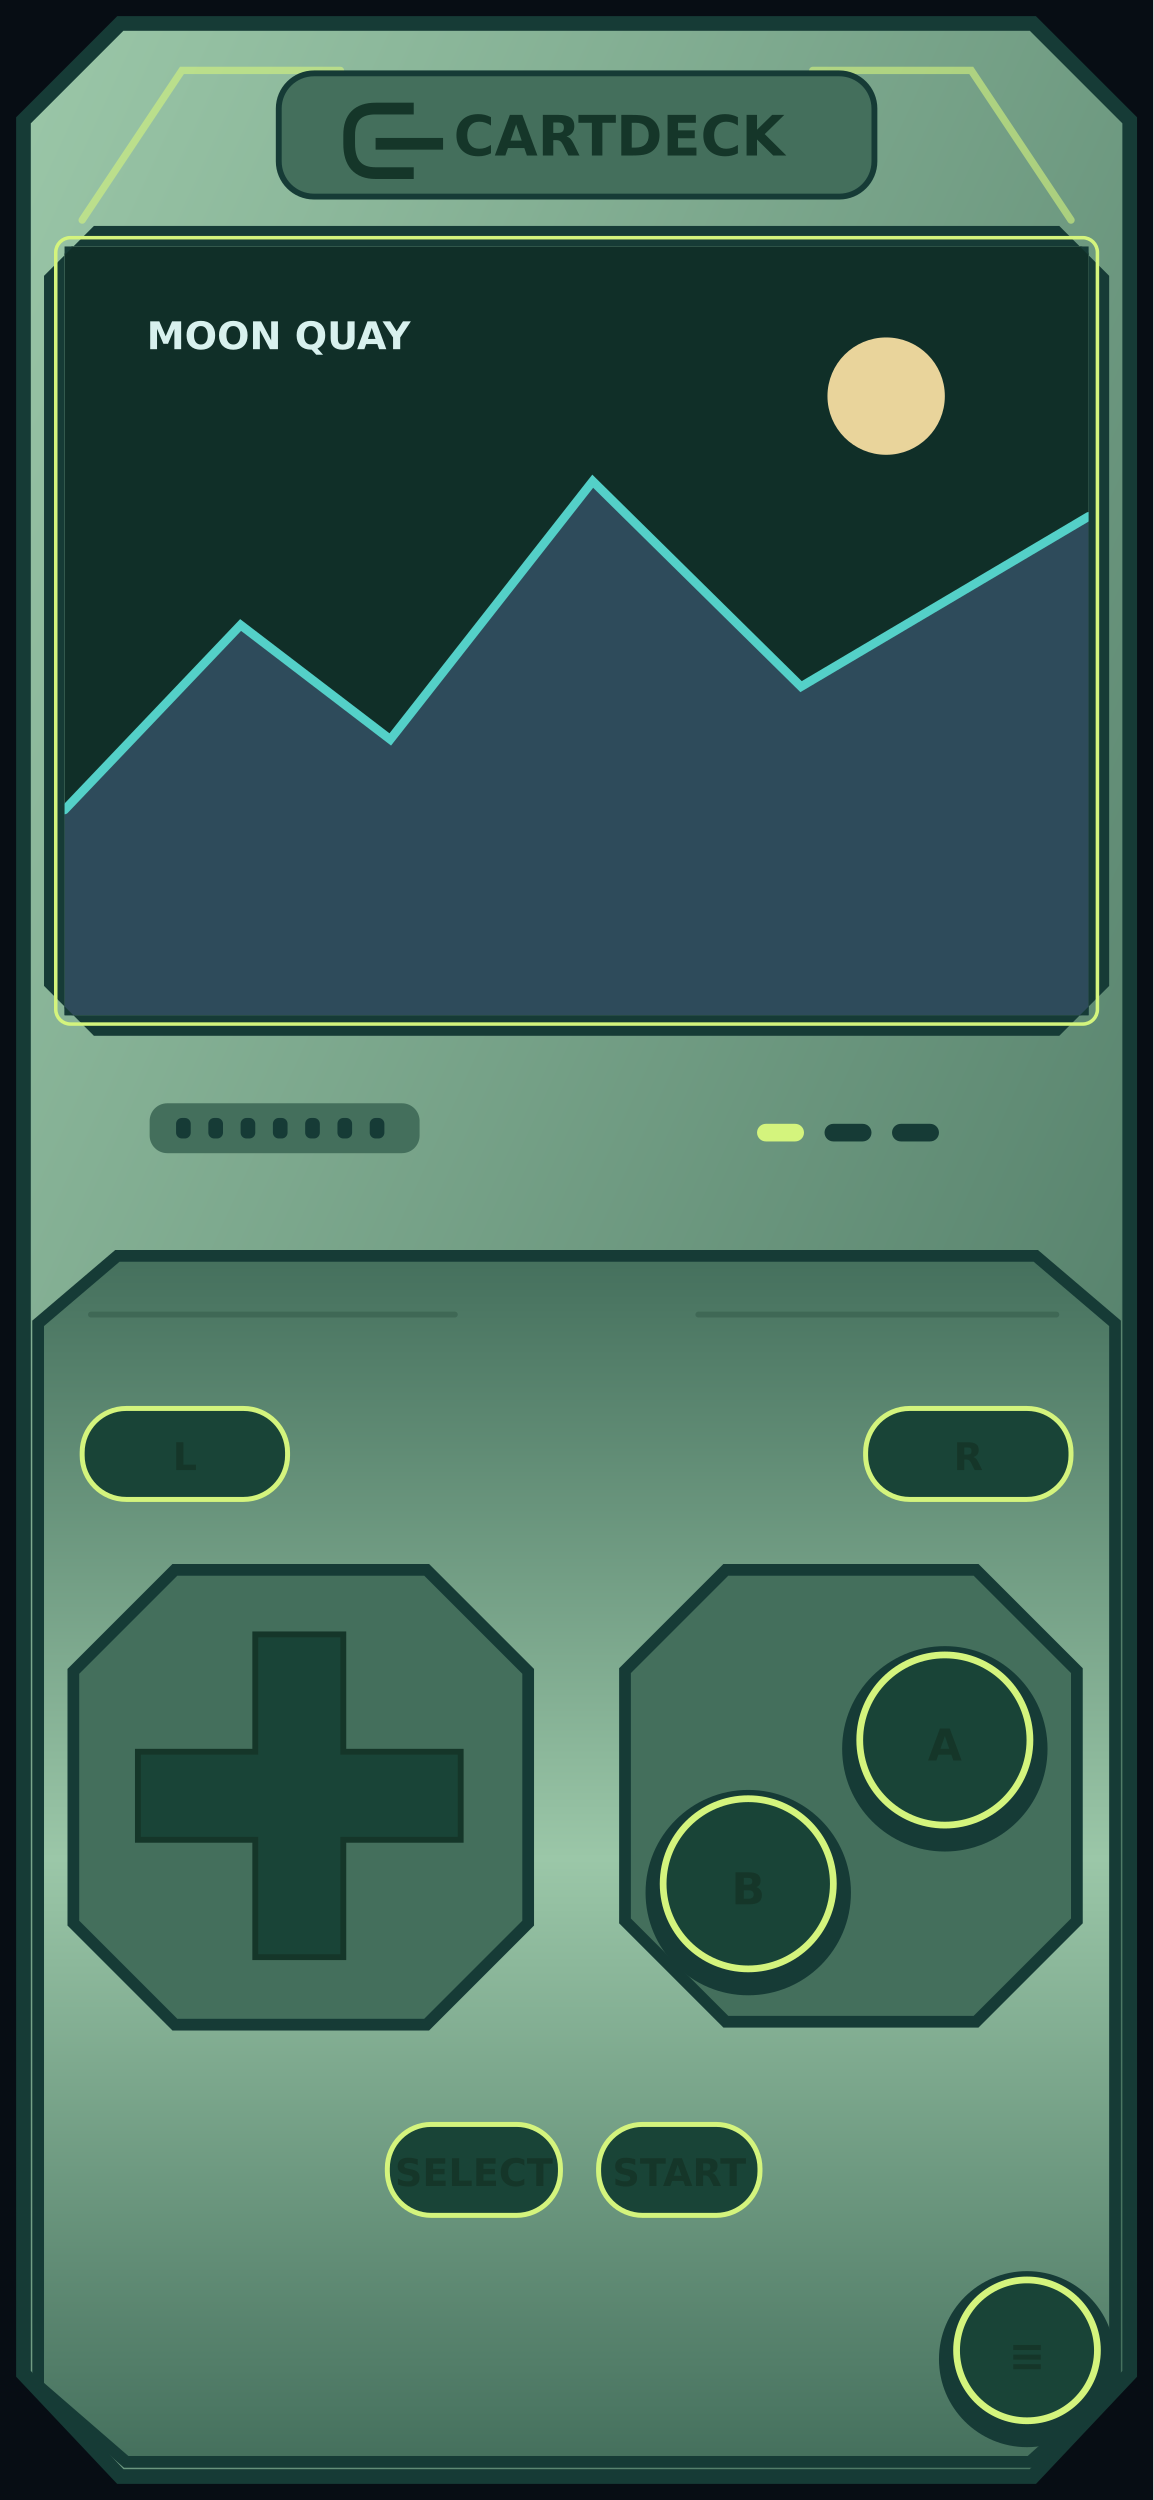
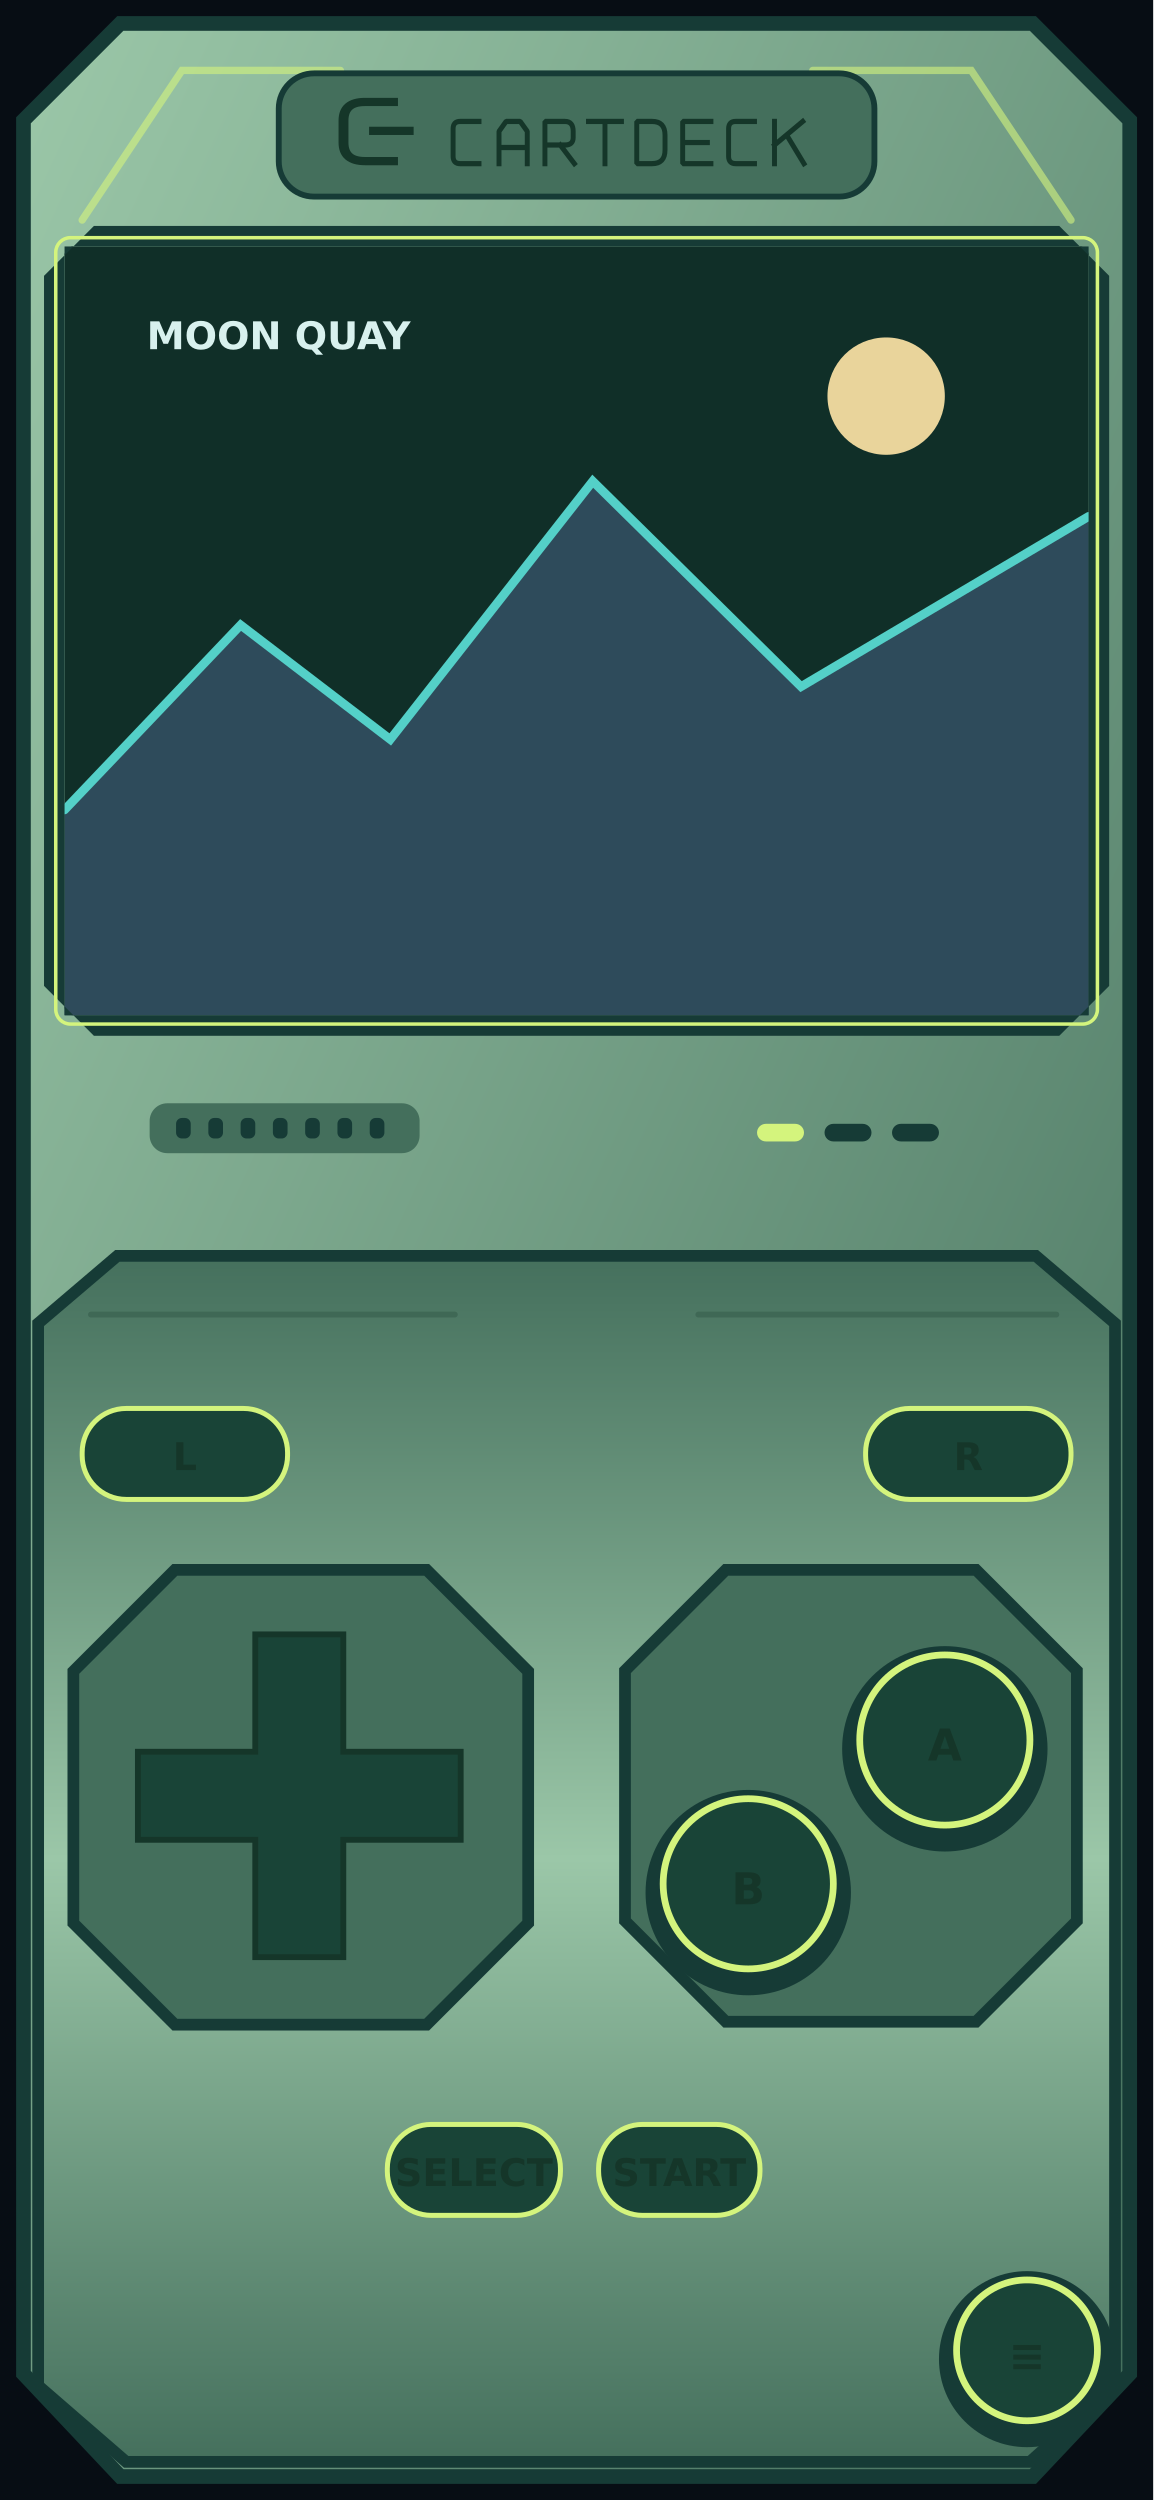
<svg xmlns="http://www.w3.org/2000/svg" viewBox="0 0 393 852" role="img" aria-label="CARTDECK two green hardware reference">
  <defs>
    <linearGradient id="body" x1="0" y1="0" x2="1" y2="1">
      <stop stop-color="#9BC7A8" />
      <stop offset="1" stop-color="#446F5C" />
    </linearGradient>
    <linearGradient id="deck" x1="0" y1="0" x2="0" y2="1">
      <stop stop-color="#446F5C" />
      <stop offset=".5" stop-color="#9BC7A8" />
      <stop offset="1" stop-color="#446F5C" />
    </linearGradient>
    <filter id="blur">
      <feGaussianBlur stdDeviation="4" />
    </filter>
  </defs>
  <rect x="0" y="0" width="393" height="852" rx="0" fill="#070D14" stroke="none" stroke-width="1" />
  <path d="M41 8H352L385 41V809L352 844H41L8 809V41Z" fill="url(#body)" stroke="#163B36" stroke-width="5" />
  <path d="M28 75L62 24H116 M277 24H331L365 75" fill="none" stroke="#D4F47D" stroke-width="2.5" opacity="0.6" stroke-linecap="round" />
  <rect x="22" y="84" width="349" height="262" rx="3" fill="#102F28" stroke="none" stroke-width="1" />
  <path d="M22 275L82 213L133 252L202 164L273 234L371 176V346H22Z" fill="#2E4B5B" />
  <path d="M22 276L82 213L133 252L202 164L273 234L371 176" fill="none" stroke="#54D0C8" stroke-width="3" opacity="1" stroke-linecap="round" />
  <circle cx="302" cy="135" r="20" fill="#E9D49B" />
  <text x="50" y="119" fill="#D8F1EE" text-anchor="start" font-family="DejaVu Sans, sans-serif" font-size="13" font-weight="650">MOON QUAY</text>
  <path d="M32 77H361L378 94V336L361 353H32L15 336V94Z M22 84H371V346H22Z" fill="#163B36" fill-rule="evenodd" />
  <rect x="19" y="81" width="355" height="268" rx="5" fill="none" stroke="#D4F47D" stroke-width="1.2" />
  <rect x="95" y="25" width="203" height="42" rx="12" fill="#446F5C" stroke="#163B36" stroke-width="2" />
-   <path d="M139 37H128Q119 37 119 46V49Q119 59 128 59H139 M130 49H149" stroke="#153629" fill="none" stroke-width="4" stroke-linecap="square" />
-   <text x="211" y="53" fill="#153629" text-anchor="middle" font-family="DejaVu Sans, sans-serif" font-size="19" font-weight="650">CARTDECK</text>
+   <g data-cd-canonical-brand="true" transform="translate(112 31) scale(0.28125 0.234375)">
+     <g fill="none" stroke="#153629" stroke-width="12" stroke-linecap="square">
+       <path d="M78 16H44Q18 16 18 43V75Q18 102 44 102H78" />
+       <path d="M55 58H97" />
+     </g>
+   </g>
+   <g data-cd-canonical-brand="true" transform="translate(150 38) scale(0.401235 0.423077)">
+     <g fill="none" stroke="#153629" stroke-width="4.2" stroke-linecap="square" stroke-linejoin="bevel">
+       <path transform="translate(7 0)" d="M26 8H10Q4 8 4 14V36Q4 42 10 42H26" />
+       <path transform="translate(46 0)" d="M4 42V16L10 8H22L28 16V42M4 29H28" />
+       <path transform="translate(85 0)" d="M4 42V8H21Q28 8 28 16V21Q28 27 21 27H4M17 27L29 42" />
+       <path transform="translate(124 0)" d="M2 8H30M16 8V42" />
+       <path transform="translate(163 0)" d="M4 8V42H17Q28 42 28 31V19Q28 8 17 8Z" />
+       <path transform="translate(202 0)" d="M28 8H4V42H28M4 25H25" />
+       <path transform="translate(241 0)" d="M26 8H10Q4 8 4 14V36Q4 42 10 42H26" />
+       <path transform="translate(280 0)" d="M4 8V42M28 8L4 27M15 20L29 42" />
+     </g>
+   </g>
  <path d="M40 428H353L380 451V813L351 839H43L13 813V451Z" fill="url(#deck)" stroke="#163B36" stroke-width="4" />
  <path d="M31 448H155 M238 448H360" fill="none" stroke="#153629" stroke-width="2" opacity="0.25" stroke-linecap="round" />
  <rect x="51" y="376" width="92" height="17" rx="6" fill="#446F5C" stroke="none" stroke-width="1" />
  <rect x="60" y="381" width="5" height="7" rx="2" fill="#163B36" stroke="none" stroke-width="1" />
  <rect x="71" y="381" width="5" height="7" rx="2" fill="#163B36" stroke="none" stroke-width="1" />
  <rect x="82" y="381" width="5" height="7" rx="2" fill="#163B36" stroke="none" stroke-width="1" />
  <rect x="93" y="381" width="5" height="7" rx="2" fill="#163B36" stroke="none" stroke-width="1" />
  <rect x="104" y="381" width="5" height="7" rx="2" fill="#163B36" stroke="none" stroke-width="1" />
  <rect x="115" y="381" width="5" height="7" rx="2" fill="#163B36" stroke="none" stroke-width="1" />
  <rect x="126" y="381" width="5" height="7" rx="2" fill="#163B36" stroke="none" stroke-width="1" />
  <rect x="258" y="383" width="16" height="6" rx="3" fill="#D4F47D" stroke="none" stroke-width="1" />
  <rect x="281" y="383" width="16" height="6" rx="3" fill="#163B36" stroke="none" stroke-width="1" />
  <rect x="304" y="383" width="16" height="6" rx="3" fill="#163B36" stroke="none" stroke-width="1" />
  <path d="M59.6 535H145.4L180 569.6V655.4L145.4 690H59.6L25 655.4V569.6Z" fill="#446F5C" stroke="#163B36" stroke-width="4" />
  <path d="M87 557H117V597H157V627H117V667H87V627H47V597H87Z" fill="#194437" stroke="#153629" stroke-width="2" />
  <path d="M247.36 535H332.64L367 569.36V654.64L332.64 689H247.36L213 654.64V569.36Z" fill="#446F5C" stroke="#163B36" stroke-width="4" />
  <circle cx="255" cy="645" r="35" fill="#163B36" />
  <circle cx="255" cy="642" r="29" fill="#194437" stroke="#D4F47D" stroke-width="2.3" />
  <text x="255" y="649" fill="#153629" text-anchor="middle" font-family="DejaVu Sans, sans-serif" font-size="15" font-weight="650">B</text>
  <circle cx="322" cy="596" r="35" fill="#163B36" />
  <circle cx="322" cy="593" r="29" fill="#194437" stroke="#D4F47D" stroke-width="2.3" />
  <text x="322" y="600" fill="#153629" text-anchor="middle" font-family="DejaVu Sans, sans-serif" font-size="15" font-weight="650">A</text>
  <rect x="28" y="480" width="70" height="31" rx="15" fill="#194437" stroke="#D4F47D" stroke-width="1.7" />
  <text x="63" y="501" fill="#153629" text-anchor="middle" font-family="DejaVu Sans, sans-serif" font-size="13" font-weight="650">L</text>
  <rect x="295" y="480" width="70" height="31" rx="15" fill="#194437" stroke="#D4F47D" stroke-width="1.7" />
  <text x="330" y="501" fill="#153629" text-anchor="middle" font-family="DejaVu Sans, sans-serif" font-size="13" font-weight="650">R</text>
  <rect x="132" y="724" width="59" height="31" rx="15" fill="#194437" stroke="#D4F47D" stroke-width="1.7" />
  <text x="161.5" y="745" fill="#153629" text-anchor="middle" font-family="DejaVu Sans, sans-serif" font-size="13" font-weight="650">SELECT</text>
  <rect x="204" y="724" width="55" height="31" rx="15" fill="#194437" stroke="#D4F47D" stroke-width="1.7" />
  <text x="231.5" y="745" fill="#153629" text-anchor="middle" font-family="DejaVu Sans, sans-serif" font-size="13" font-weight="650">START</text>
  <circle cx="350" cy="804" r="30" fill="#163B36" />
  <circle cx="350" cy="801" r="24" fill="#194437" stroke="#D4F47D" stroke-width="2.3" />
  <text x="350" y="808" fill="#153629" text-anchor="middle" font-family="DejaVu Sans, sans-serif" font-size="15" font-weight="650">≡</text>
</svg>
